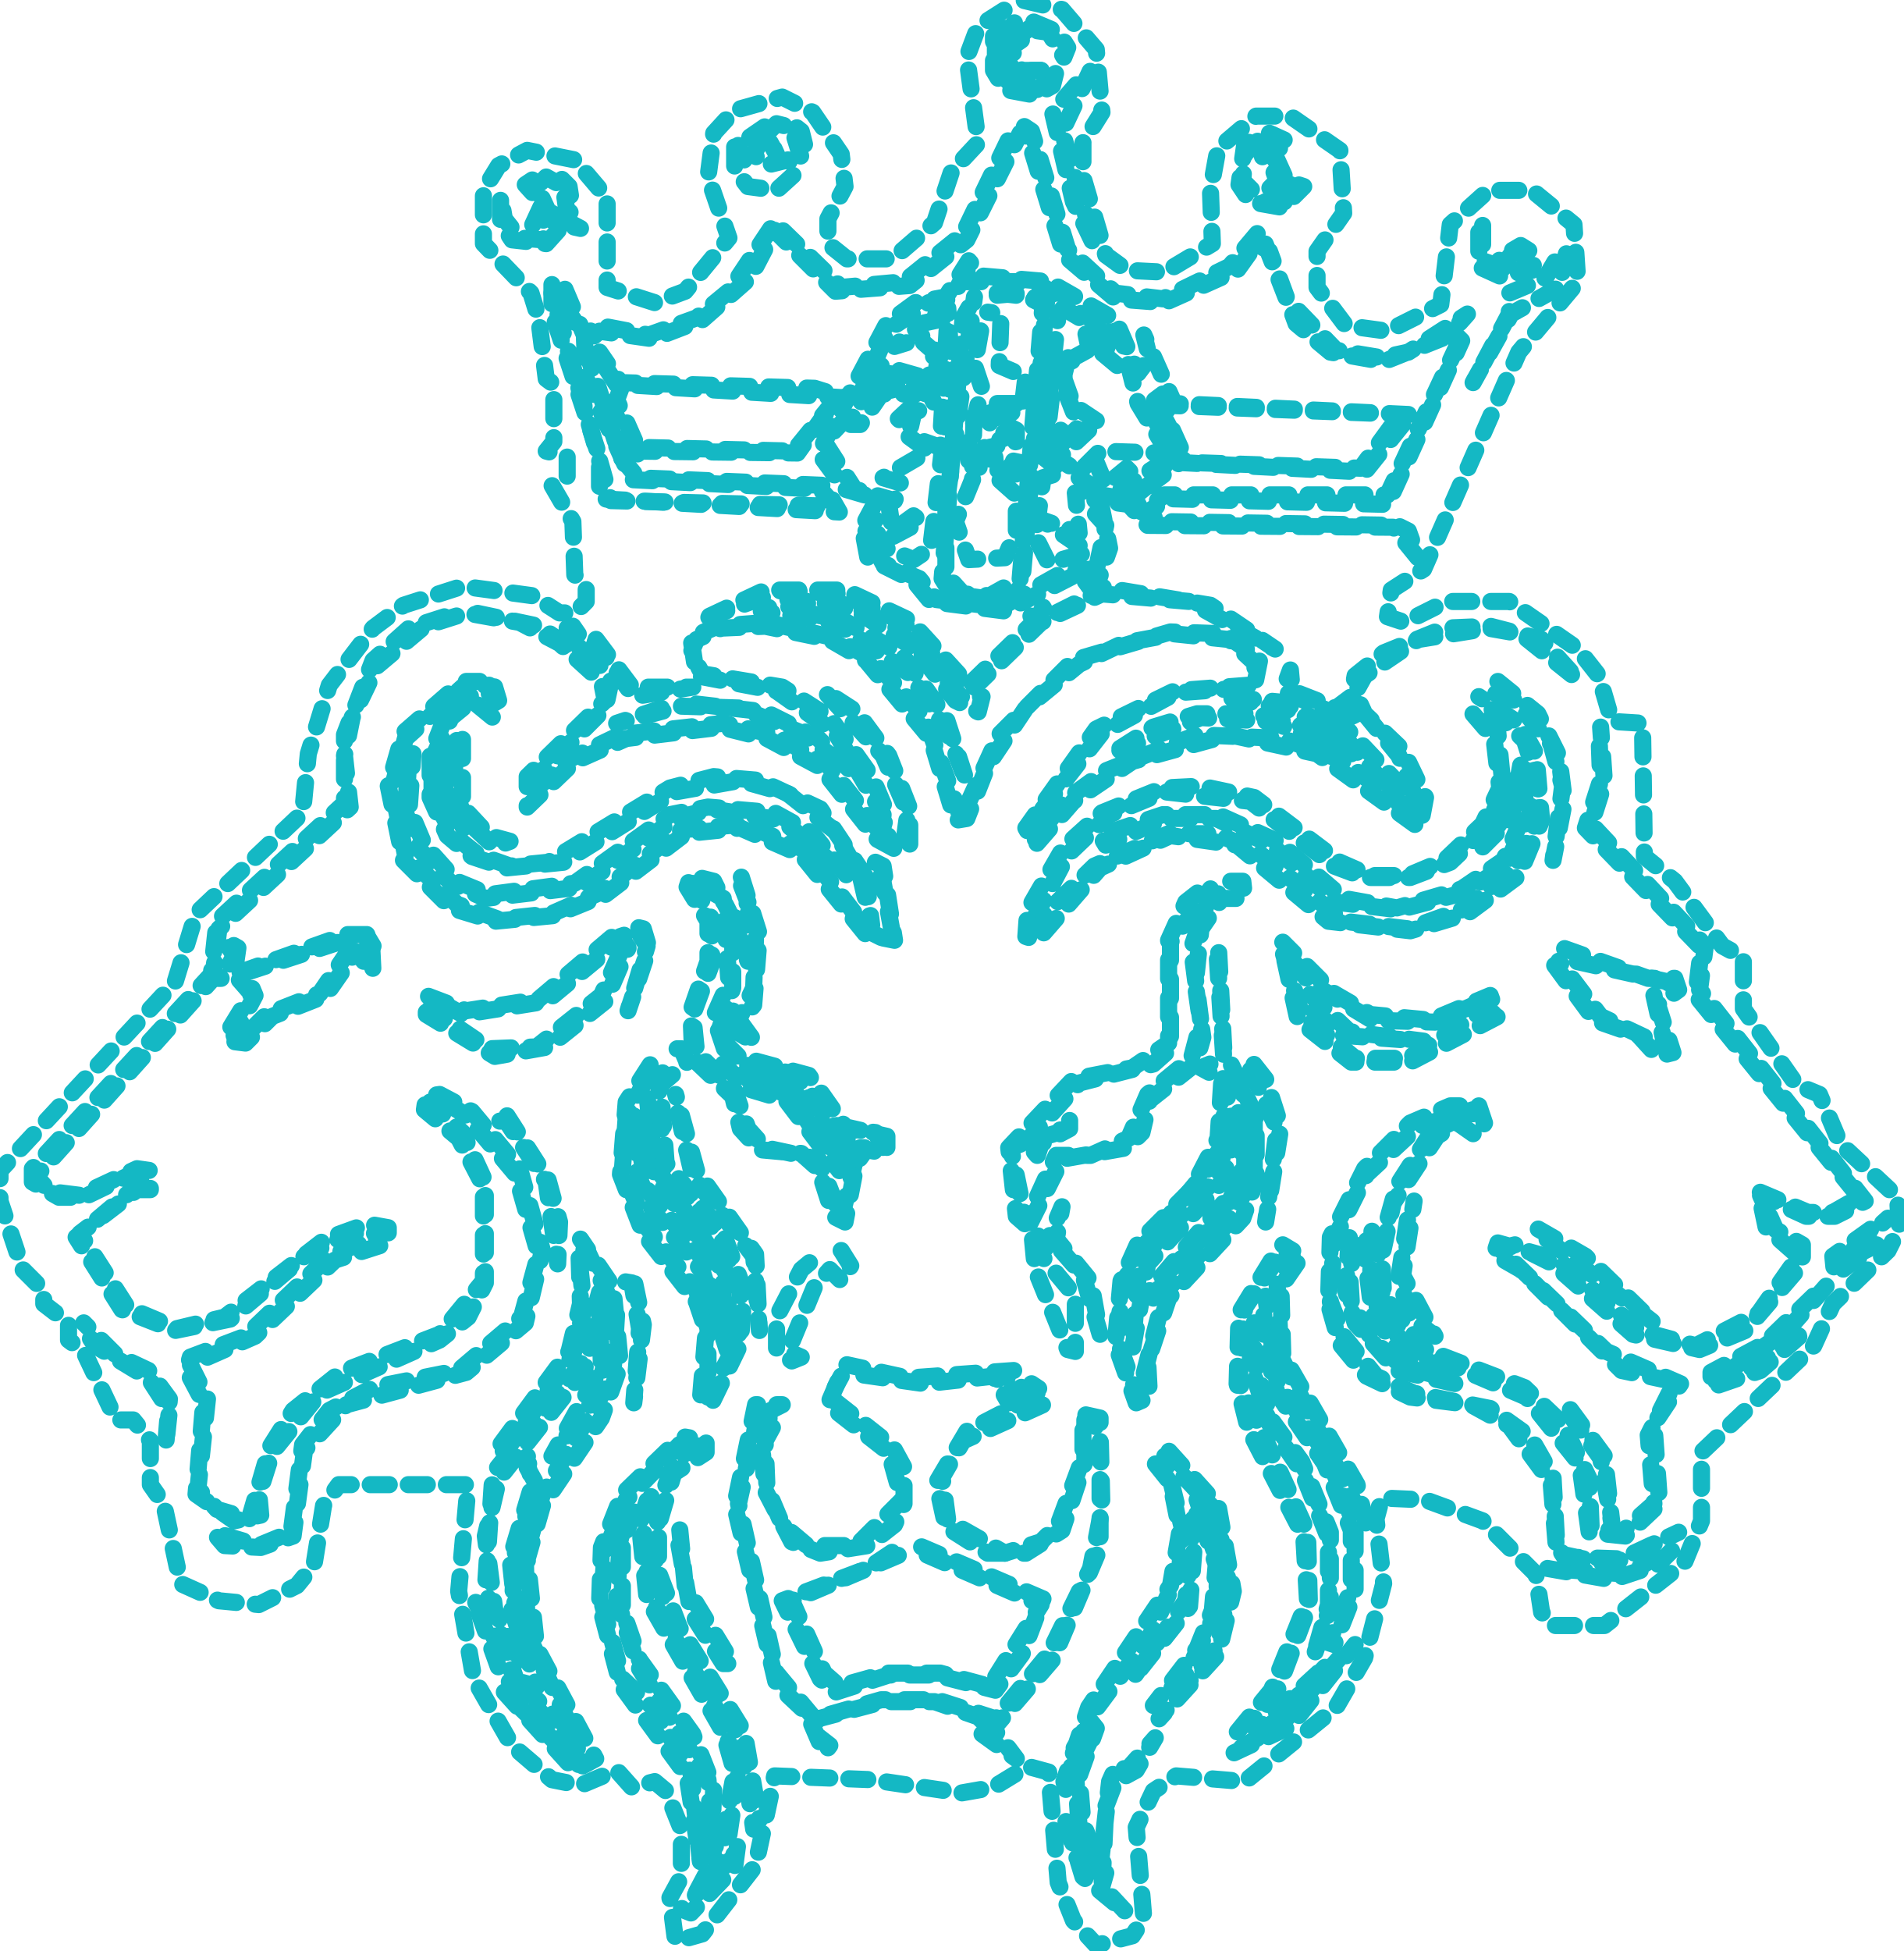
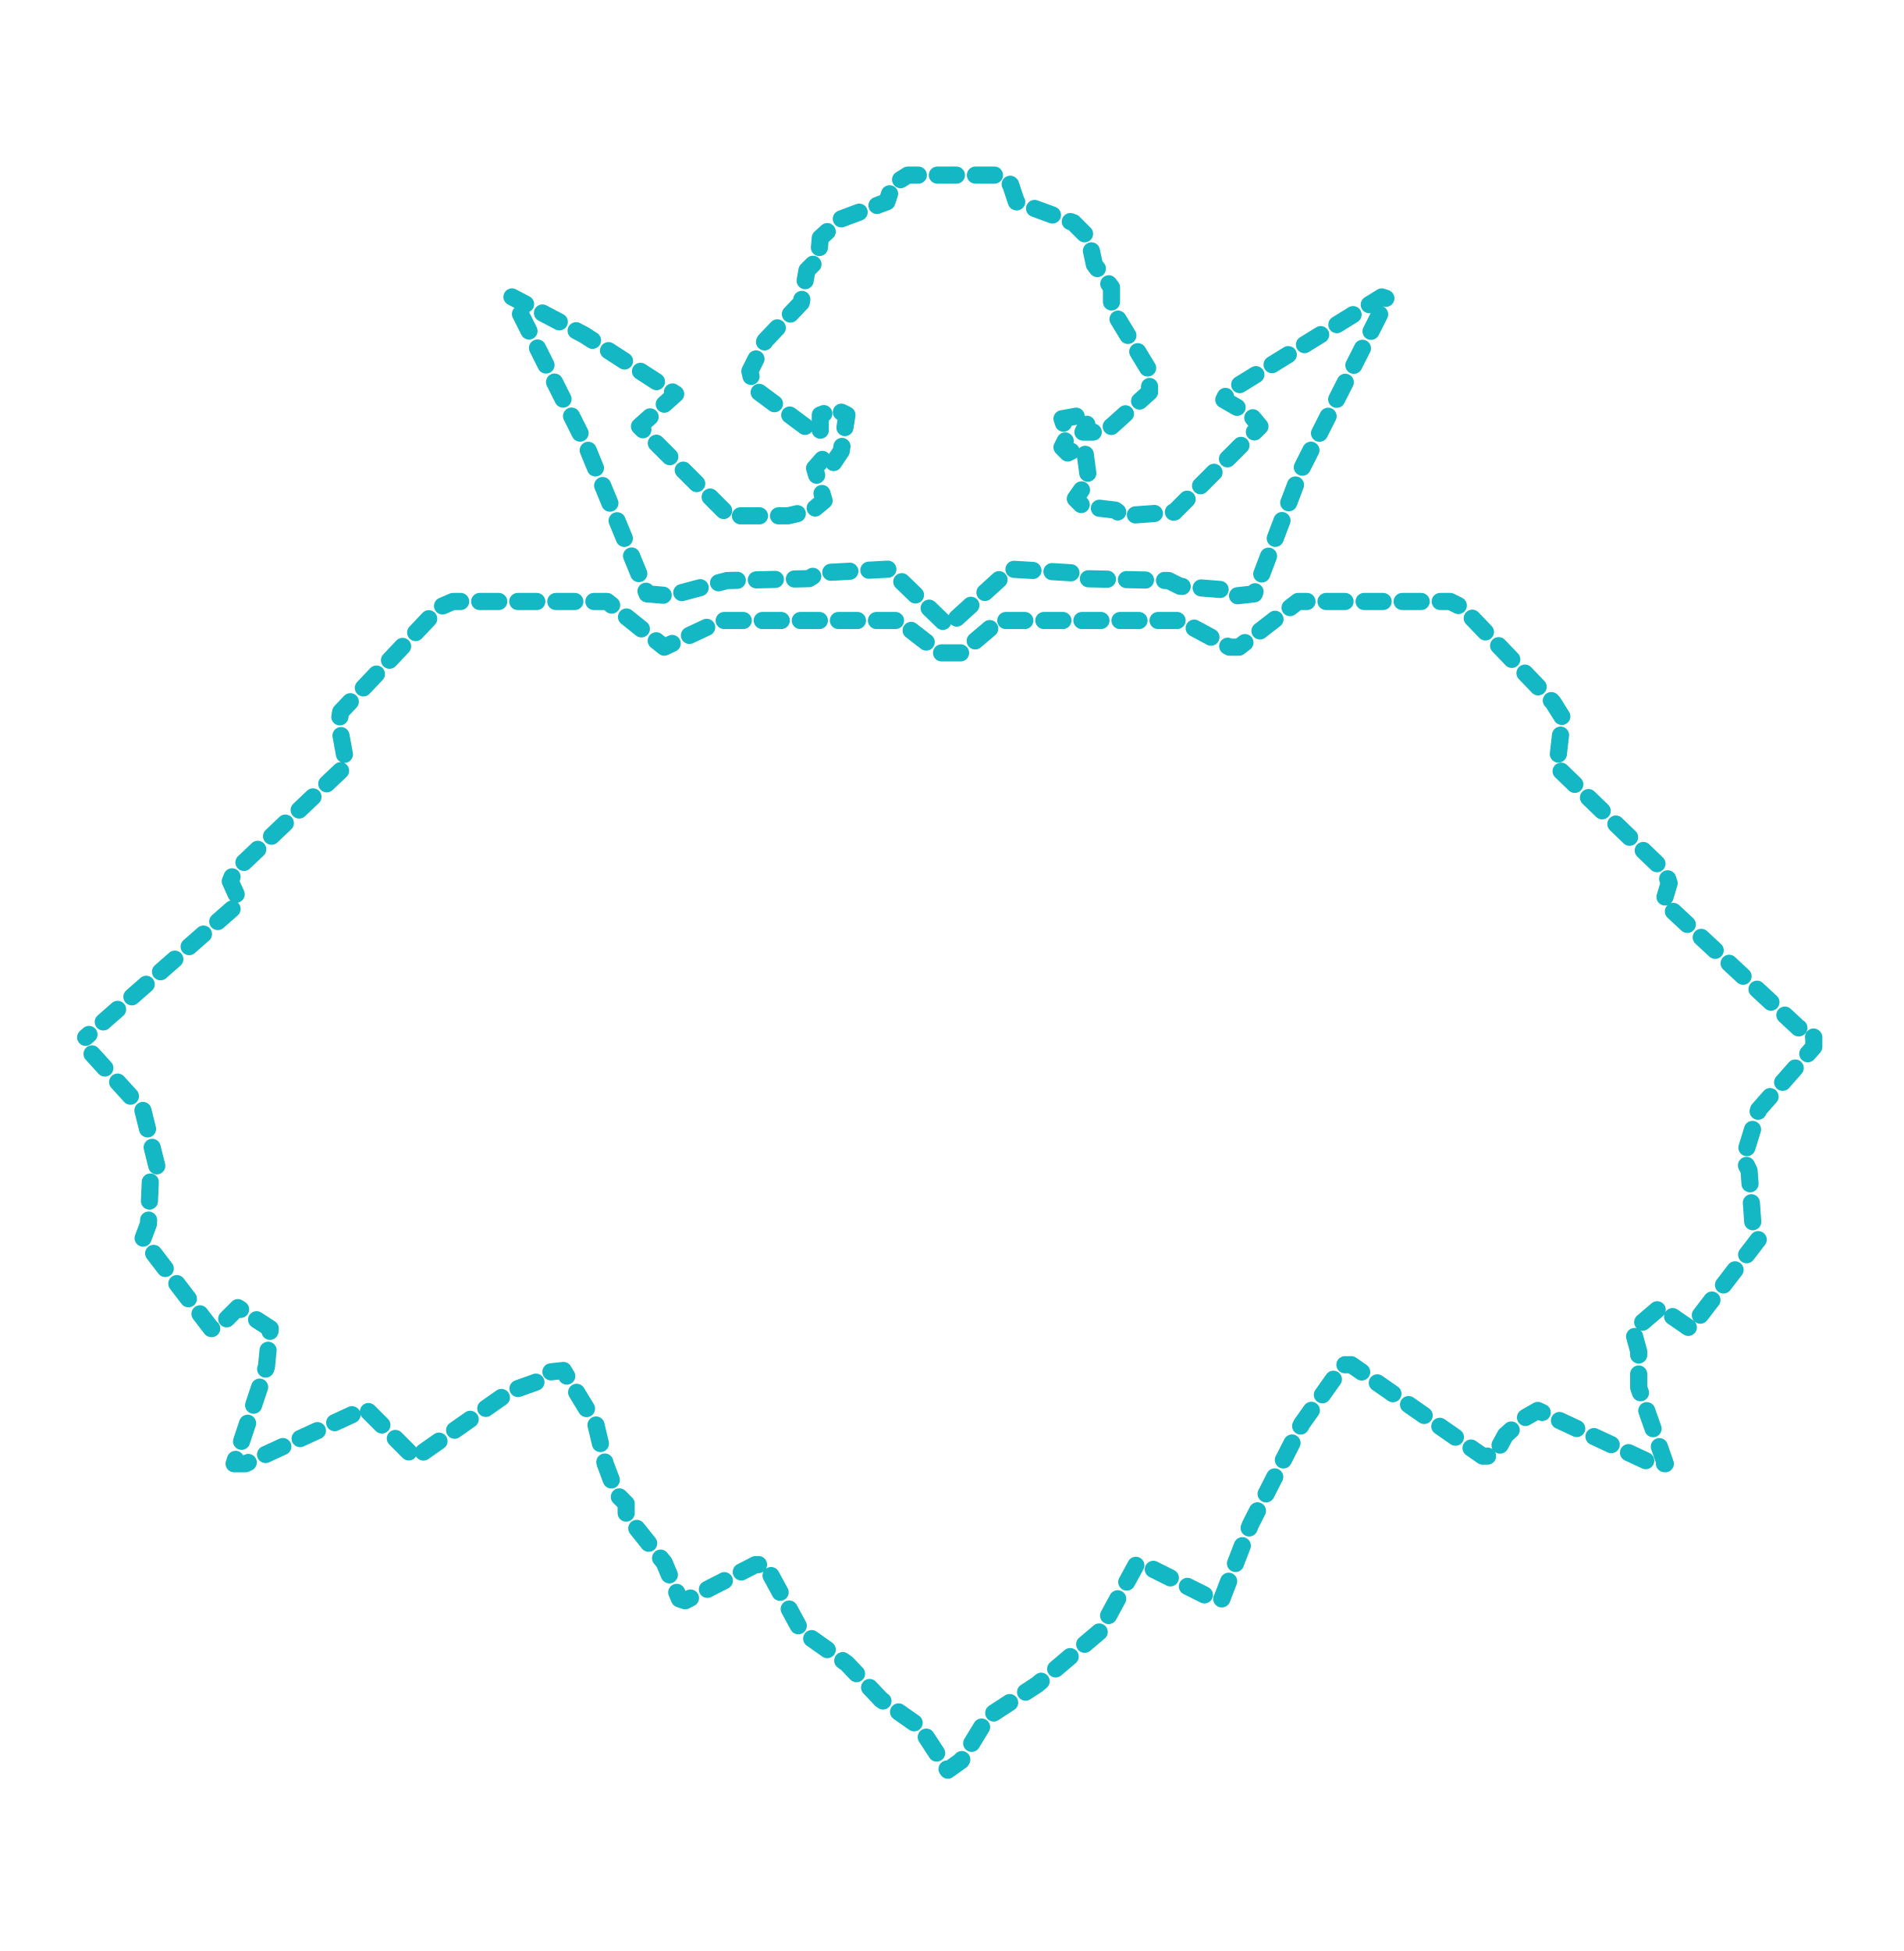
<svg xmlns="http://www.w3.org/2000/svg" viewBox="0 0 100 102.5" fill="none" stroke="#14B8C4" stroke-width=".9" stroke-linecap="round" stroke-linejoin="round">
  <style>path{stroke-dasharray:1;stroke-dashoffset:1;animation:d 1.8s cubic-bezier(.5,0,.2,1) forwards}@keyframes d{to{stroke-dashoffset:0}}</style>
-   <path pathLength="1" d="M53.6 0.0 51.4 1.4 50.8 3.0 51.4 7.5 50.0 9.0 49.1 11.7 46.9 13.6 44.5 13.6 43.5 12.8 43.5 11.5 44.4 9.8 44.2 8.1 42.7 5.9 41.1 5.1 38.6 5.8 37.5 7.0 37.2 9.3 38.3 12.5 36.0 15.3 34.4 15.9 31.9 15.1 31.9 10.4 30.2 8.4 27.7 7.9 26.2 8.7 25.4 10.0 25.4 12.8 27.9 15.4 28.3 16.7 28.7 19.9 29.1 20.2 29.1 23.2 28.7 23.7 29.8 24.0 29.8 25.1 29.0 25.5 30.1 27.4 30.2 30.2 30.8 30.8 30.8 31.6 30.2 32.2 29.4 32.2 28.0 31.3 24.3 30.8 21.2 31.8 19.6 33.0 17.3 36.0 16.2 39.6 15.9 42.7 10.3 48.0 9.2 51.6 0.0 61.5 0.0 63.1 1.2 66.7 2.3 67.8 2.3 68.5 3.6 69.5 3.6 70.4 4.4 71.0 6.1 74.6 7.0 74.6 7.9 75.7 7.9 78.0 8.6 79.0 9.5 83.2 11.5 84.1 13.6 84.3 15.6 83.3 16.5 82.2 17.0 79.1 17.8 78.0 24.6 78.0 24.1 83.6 24.9 88.2 26.9 91.7 29.0 93.5 30.5 93.8 32.4 93.0 33.2 93.9 34.4 93.6 35.0 94.1 35.8 96.1 35.8 98.6 35.2 99.7 35.5 102.0 36.9 101.6 39.7 98.0 40.7 93.3 45.8 93.5 50.5 94.2 52.2 93.9 54.0 92.8 55.1 93.1 55.6 98.9 56.4 100.9 57.6 102.2 59.5 101.7 60.1 100.8 59.7 96.0 60.6 94.1 61.8 93.3 65.4 93.6 70.2 89.7 71.7 87.1 72.7 83.2 72.3 79.8 72.6 78.7 74.9 78.8 77.9 79.9 80.7 82.7 81.0 84.7 81.6 85.4 84.3 85.4 88.5 82.1 89.4 79.9 89.4 76.3 95.3 70.7 96.3 68.5 99.2 65.7 99.8 64.5 99.7 62.9 96.7 60.1 95.6 57.5 94.4 57.0 91.6 53.0 91.6 50.3 90.5 49.7 88.0 46.3 86.4 45.0 86.3 38.0 84.7 37.9 84.0 35.5 82.9 34.1 79.3 31.6 76.0 31.6 73.8 32.7 72.9 32.4 73.1 31.0 74.8 29.9 79.8 18.5 82.9 14.8 82.7 11.8 80.5 10.0 78.2 10.0 76.2 11.8 75.7 16.0 72.9 17.4 70.7 17.1 69.2 15.1 69.2 13.2 70.6 11.2 70.4 7.9 67.8 6.1 66.0 6.1 64.0 7.8 63.6 10.0 63.7 12.8 61.2 14.3 59.2 14.2 58.1 13.4 56.9 9.3 56.9 7.5 57.9 5.9 57.6 2.6 55.8 0.5 53.7 0.0" />
-   <path pathLength="1" d="M71.0 86.4 67.4 90.5 64.6 92.2 67.8 90.7 71.2 86.4" />
-   <path pathLength="1" d="M87.9 81.3 85.5 82.7 81.3 82.4 84.7 83.0 87.1 82.2 88.0 81.3" />
-   <path pathLength="1" d="M47.8 81.3 54.7 84.3 52.0 88.6 49.4 87.9 46.6 87.9 44.1 88.6 43.3 87.9 41.6 84.1 47.7 81.5" />
-   <path pathLength="1" d="M47.7 81.0 45.6 82.4 41.1 84.1 43.1 88.2 43.9 88.9 46.7 88.0 49.2 88.0 52.3 88.8 53.7 86.9 54.8 84.0 47.8 81.0" />
-   <path pathLength="1" d="M35.5 80.2 36.3 84.7 38.0 87.4 38.5 87.4 36.0 83.3 35.7 80.2" />
-   <path pathLength="1" d="M33.3 79.0 32.6 80.8 32.4 84.0 33.5 87.5 37.2 93.5 37.5 97.7 36.6 99.4 38.0 97.7 37.4 96.7 37.5 93.9 36.4 91.1 33.6 87.2 32.7 84.6 32.7 81.0 33.5 79.0" />
-   <path pathLength="1" d="M62.8 78.8 62.3 84.1 59.5 88.2 62.5 84.4 62.9 79.3 63.9 82.2 63.7 84.6 62.9 86.6 60.6 89.6 62.3 88.0 63.9 84.7 64.0 82.1 62.9 78.8" />
-   <path pathLength="1" d="M34.3 77.9 33.6 80.1 34.0 84.0 38.0 91.0 38.6 93.1 38.0 96.4 38.6 97.5 35.8 100.3 36.3 100.5 38.6 98.1 38.8 96.6 38.3 96.4 38.8 93.0 37.7 89.9 34.1 83.8 33.8 80.2 34.4 77.9" />
-   <path pathLength="1" d="M61.1 76.0 60.7 76.9 61.5 77.9 62.0 80.4 61.5 83.3 57.2 89.7 55.9 93.6 56.1 94.4 56.4 91.9 57.2 90.5 57.3 91.4 56.5 93.0 56.7 96.0 57.5 98.3 58.1 98.4 57.9 99.1 56.5 97.5 55.9 95.3 56.9 98.6 59.2 100.5 57.9 99.1 58.1 94.9 58.6 93.6 59.7 93.0 60.7 91.3 59.2 93.0 58.7 92.7 58.3 93.6 57.8 98.1 56.9 95.8 56.7 93.3 57.6 90.8 57.2 90.3 60.4 86.0 62.0 82.4 62.1 80.2 61.2 76.5 63.9 79.4 64.6 83.5 63.9 86.6 60.9 90.3 64.0 86.9 64.8 83.6 64.0 79.1 61.2 76.0" />
-   <path pathLength="1" d="M35.8 75.5 32.7 78.5 31.6 81.3 31.5 84.3 32.6 88.5 36.1 93.3 36.8 97.8 36.3 93.1 34.3 89.7 32.7 88.2 31.6 84.1 31.8 81.5 32.9 78.8 35.7 75.9 36.4 75.7 36.8 76.0 35.5 76.6 34.6 79.1 34.4 82.7 35.5 85.8 38.9 91.3 39.6 96.1 39.9 95.6 39.1 91.0 35.7 85.5 34.6 82.6 34.6 80.1 35.4 77.4 37.1 76.3 37.1 75.7 36.0 75.5" />
-   <path pathLength="1" d="M81.9 73.5 84.1 76.6 84.7 80.1 84.3 76.5 82.1 73.5" />
-   <path pathLength="1" d="M44.4 72.1 48.6 72.7 52.2 72.3 53.0 73.7 53.0 72.9 52.2 72.3 53.3 72.4 53.7 73.7 50.8 75.2 49.2 77.9 49.7 80.2 51.9 81.6 53.9 81.6 55.8 80.4 57.0 76.8 57.0 74.6 57.8 75.1 57.9 79.3 57.3 82.4 55.1 86.9 52.3 90.3 49.2 89.3 46.3 89.3 42.8 90.3 40.8 87.9 38.8 79.0 39.9 74.1 40.5 74.3 40.0 75.5 40.2 78.3 41.6 81.0 43.1 81.6 45.6 81.2 47.0 80.1 47.5 79.0 47.5 77.1 46.9 76.0 43.6 73.4 44.2 72.3" />
-   <path pathLength="1" d="M44.4 71.7 43.5 73.8 46.7 76.3 47.4 78.8 45.0 81.2 42.4 81.2 41.1 80.1 40.3 78.2 40.2 75.7 40.8 74.6 40.5 74.1 41.1 73.8 39.7 73.8 38.6 79.1 40.8 88.5 42.4 90.0 43.3 92.1 43.6 91.7 42.7 91.0 43.0 90.3 46.4 89.4 49.1 89.4 51.4 90.2 52.0 90.8 51.6 91.1 53.4 92.4 52.2 90.8 55.3 87.2 57.8 81.3 57.8 74.5 56.9 74.3 56.9 76.6 55.6 80.1 54.7 81.0 52.8 81.6 49.8 79.9 49.5 77.6 50.6 75.7 54.8 73.8 54.8 73.1 54.2 72.7 54.7 73.5 54.0 73.7 53.3 72.0 47.7 72.4 44.5 71.7" />
-   <path pathLength="1" d="M65.7 69.5 65.7 71.7 66.7 74.8 68.4 77.3 69.8 80.8 69.8 84.3 69.0 87.1 69.9 84.4 69.9 80.5 68.4 76.8 66.8 74.6 65.9 71.5 65.9 69.5" />
-   <path pathLength="1" d="M4.2 69.5 5.0 70.7 7.8 72.4 8.9 74.1 8.7 76.0 8.9 73.5 7.8 72.0 6.1 71.2 4.4 69.5" />
-   <path pathLength="1" d="M66.4 68.1 66.4 70.4 67.1 73.2 69.6 76.9 71.0 80.4 71.0 83.5 69.8 86.3 70.1 86.4 71.2 83.6 71.2 80.2 69.8 76.6 67.1 72.6 66.5 68.1" />
-   <path pathLength="1" d="M96.0 67.4 92.7 70.6 89.9 72.1 89.9 72.9 92.5 72.0 94.9 69.9 92.2 71.8 90.0 72.6 93.9 69.9 96.1 67.4" />
-   <path pathLength="1" d="M33.0 66.7 32.6 67.3 33.2 67.4 33.6 69.8 33.3 73.7 33.8 69.6 33.2 66.7" />
-   <path pathLength="1" d="M43.3 65.7 42.1 66.7 40.8 69.2 40.8 70.9 41.6 71.5 42.1 71.3 41.4 71.0 42.8 67.6 43.6 66.7 44.2 67.3 44.7 66.5 44.2 65.7 43.5 65.7" />
-   <path pathLength="1" d="M67.3 65.4 65.1 69.0 65.0 72.7 65.6 75.1 68.5 80.7 68.7 84.1 66.8 88.8 65.0 91.0 66.7 90.7 69.8 87.4 66.2 90.7 65.7 90.5 67.0 89.1 68.8 84.3 68.7 80.5 65.1 72.6 65.4 68.7 67.4 65.7 67.9 66.0 67.1 67.4 67.3 71.3 71.8 80.2 71.3 78.0 67.4 71.2 67.3 67.6 68.4 66.0 67.4 65.4" />
-   <path pathLength="1" d="M30.4 65.1 30.5 68.5 29.9 71.0 26.0 76.3 26.6 76.2 30.1 71.2 30.7 68.7 30.4 65.9 30.8 65.6 32.4 69.0 32.2 72.3 28.5 78.5 27.6 81.8 27.7 85.8 30.1 91.0 27.1 88.3 28.2 88.6 26.9 84.6 27.1 81.2 28.2 78.0 27.7 77.1 28.0 76.3 27.6 76.6 28.0 77.9 26.8 81.9 27.4 87.5 26.0 84.6 25.5 80.7 26.2 77.7 30.7 72.0 31.5 68.7 31.6 71.8 29.0 76.5 31.3 73.4 31.9 71.2 31.5 67.9 30.5 71.7 25.9 77.4 25.5 83.5 27.1 88.2 24.9 84.0 26.3 87.9 31.0 92.5 30.4 92.7 26.5 88.9 30.2 93.0 31.3 92.4 28.2 86.6 27.7 81.9 28.5 79.1 31.6 74.5 32.6 71.7 32.2 67.6 30.5 65.1" />
-   <path pathLength="1" d="M80.5 64.5 86.9 69.5 83.3 66.0 80.7 64.5" />
-   <path pathLength="1" d="M72.0 64.2 71.7 65.7 72.1 69.0 73.7 71.2 76.0 72.4 73.7 71.8 72.1 70.4 71.0 68.4 70.9 66.7 71.5 65.1 70.9 65.0 70.7 67.8 71.2 69.5 73.4 72.0 76.5 72.7 72.7 69.6 72.0 67.6 72.1 64.2" />
-   <path pathLength="1" d="M99.1 64.0 96.3 66.0 96.4 67.0 98.6 65.4 96.4 66.5 99.2 64.0" />
-   <path pathLength="1" d="M74.1 63.1 73.5 67.1 74.1 69.2 75.4 70.2 73.7 67.0 74.3 63.1" />
-   <path pathLength="1" d="M26.3 58.4 25.9 58.9 26.6 58.9 28.7 62.1 29.3 66.4 29.4 64.2 28.8 62.0 26.5 58.4" />
-   <path pathLength="1" d="M33.8 57.6 34.4 61.8 38.0 66.8 38.0 69.9 36.8 66.0 34.0 62.5 33.3 58.6 33.5 61.7 34.3 63.6 36.9 66.8 38.2 70.9 38.3 67.1 34.4 61.2 34.0 57.6" />
-   <path pathLength="1" d="M35.4 57.5 36.4 61.8 39.6 66.0 39.9 69.9 39.7 65.9 36.6 61.5 35.5 57.5" />
-   <path pathLength="1" d="M39.1 56.5 41.3 56.9 44.4 60.3 44.1 60.6 43.0 59.8 41.6 57.6 39.3 56.7" />
-   <path pathLength="1" d="M64.2 56.2 64.8 56.2 65.9 58.9 65.9 61.8 64.3 64.5 64.2 63.9 65.4 61.5 65.4 58.9 64.8 58.1 64.0 61.8 60.7 65.3 59.8 67.1 59.5 70.9 60.3 66.4 64.2 62.1 65.1 59.0 65.3 61.4 64.8 62.6 60.4 67.8 60.6 68.2 61.4 66.8 63.9 64.3 64.3 64.5 61.2 67.9 59.8 73.4 58.7 70.4 59.0 67.4 60.0 65.6 63.9 60.9 64.5 57.6 64.2 56.4" />
-   <path pathLength="1" d="M38.3 55.8 41.7 56.4 44.1 59.3 46.0 59.5 46.4 60.3 45.2 60.3 44.9 60.9 44.7 60.1 41.6 56.7 39.7 56.2 38.9 56.5 38.2 55.9" />
-   <path pathLength="1" d="M34.6 55.6 35.0 55.9 34.6 56.9 34.9 61.4 37.9 65.1 38.9 67.9 38.8 70.4 37.2 73.4 37.2 69.8 36.6 67.8 34.0 64.5 32.7 61.5 32.9 58.7 34.4 55.8" />
-   <path pathLength="1" d="M65.3 55.3 67.1 59.3 66.5 64.2 67.3 59.2 66.5 56.7 65.4 55.3" />
-   <path pathLength="1" d="M34.7 55.1 32.9 57.9 32.6 61.7 33.8 64.8 36.6 68.4 37.1 69.9 36.8 73.5 37.4 73.7 38.9 70.6 39.1 67.8 38.0 64.8 35.0 61.1 34.7 57.0 36.1 55.8 35.8 55.1 34.9 55.1" />
-   <path pathLength="1" d="M68.7 52.2 69.0 53.1 70.6 54.4 74.8 54.7 70.9 54.2 68.8 52.2" />
-   <path pathLength="1" d="M81.9 50.3 87.7 51.6 86.9 52.3 87.5 55.0 84.1 53.4 81.9 50.5" />
-   <path pathLength="1" d="M81.9 49.8 81.6 50.6 83.8 53.6 86.1 54.4 87.1 55.5 87.9 55.3 87.1 52.8 88.2 52.0 88.0 51.4 86.6 51.4 82.1 49.8" />
-   <path pathLength="1" d="M67.4 49.8 68.8 51.6 72.1 53.6 75.4 53.7 77.9 52.6 78.5 53.3 77.6 53.3 74.0 55.6 71.2 55.6 68.4 53.3 67.4 50.0" />
-   <path pathLength="1" d="M67.3 49.5 68.2 53.6 71.0 55.8 74.1 55.8 78.7 53.4 78.3 52.3 75.2 53.6 72.0 53.3 70.1 52.2 67.4 49.5" />
-   <path pathLength="1" d="M32.2 49.5 32.7 49.8 31.6 52.3 28.2 55.0 25.7 55.1 22.6 53.0 22.9 52.5 24.3 53.3 28.7 52.6 32.2 49.7" />
-   <path pathLength="1" d="M63.9 49.4 64.3 55.6 63.1 56.1 64.2 56.7 64.0 59.8 62.6 62.5 59.8 65.3 58.9 67.3 58.6 70.6 59.7 73.7 60.4 73.4 60.3 71.5 61.4 68.2 65.3 64.0 66.0 62.0 66.0 58.7 64.3 55.1 64.0 49.4" />
-   <path pathLength="1" d="M18.2 49.4 19.3 49.2 19.6 49.7 18.5 49.7 16.8 52.2 14.0 53.3 12.6 54.7 12.3 54.4 13.4 52.3 12.9 51.1 18.1 49.4" />
-   <path pathLength="1" d="M32.9 48.6 28.3 52.5 24.5 53.1 22.4 52.3 22.4 53.3 26.0 55.5 28.8 55.0 31.8 52.6 33.0 49.8 32.6 49.2 33.5 48.9 34.0 49.7 33.0 53.1 34.1 49.8 33.8 48.8 33.0 48.6" />
-   <path pathLength="1" d="M63.7 46.6 64.3 46.7 63.4 47.5 62.6 49.8 63.1 53.7 62.6 55.6 60.3 57.5 59.3 59.8 57.3 60.7 55.5 60.7 53.9 64.2 53.1 60.3 53.9 60.0 54.5 60.7 54.7 60.1 56.2 59.3 56.2 58.7 55.6 59.5 53.9 60.0 56.7 56.9 60.6 55.9 61.5 55.1 61.5 49.5 63.6 46.7" />
-   <path pathLength="1" d="M63.7 46.3 62.3 47.4 61.4 49.4 61.4 54.8 59.5 56.1 56.4 56.7 53.0 60.3 53.4 63.9 54.2 64.6 54.4 66.7 56.1 70.9 56.5 71.0 56.5 68.1 54.5 65.7 55.5 65.4 56.9 67.0 57.8 70.1 57.3 67.3 55.5 65.1 55.8 63.4 55.0 65.3 54.0 64.5 55.8 60.9 59.2 60.3 60.0 59.5 60.4 57.8 62.8 55.9 63.2 54.5 62.8 51.7 63.1 48.8 64.2 47.2 65.4 47.2 65.3 46.3 63.9 46.3" />
-   <path pathLength="1" d="M36.4 46.3 38.0 47.2 38.3 51.6 37.5 53.4 38.2 55.5 37.9 55.8 39.3 57.2 41.3 57.8 44.1 61.5 44.4 60.6 44.9 61.1 44.2 64.0 43.0 60.9 40.2 60.3 39.3 59.3 38.6 57.3 36.6 55.3 36.4 53.3 37.4 50.6 37.4 48.3 36.4 46.4" />
-   <path pathLength="1" d="M38.6 45.6 39.3 47.4 38.5 48.3 37.5 46.3 36.3 46.0 36.1 46.6 37.2 48.4 37.2 50.5 36.3 53.1 36.4 55.6 38.5 57.6 38.9 59.3 39.9 60.4 42.1 60.6 43.0 61.4 43.8 63.9 44.4 64.2 45.0 61.1 45.5 60.4 46.6 60.6 46.6 59.7 44.4 59.2 42.5 56.5 38.8 55.5 37.7 54.4 38.5 51.9 38.5 48.3 39.3 50.5 39.3 48.0 39.7 49.2 39.6 51.9 38.8 53.6 38.5 53.1 38.2 53.9 39.7 54.8 38.9 53.7 39.6 52.8 39.9 49.1 38.8 45.6" />
-   <path pathLength="1" d="M79.6 40.0 79.4 42.4 77.9 44.5 79.4 43.0 79.9 40.2 80.2 42.5 79.0 45.2 76.8 46.7 73.4 47.7 70.6 47.2 67.1 44.2 64.0 42.8 61.1 42.8 57.8 43.9 58.1 44.4 61.2 43.0 63.9 43.0 66.8 44.4 70.2 47.4 73.5 47.8 76.9 46.9 79.1 45.5 80.4 42.7 80.4 40.8 79.8 40.0" />
-   <path pathLength="1" d="M21.5 39.6 21.3 42.7 22.1 44.7 23.7 46.4 25.5 47.2 30.5 46.6 35.5 43.0 37.4 42.5 41.1 43.1 44.5 46.0 42.7 43.8 40.7 42.7 37.2 42.4 35.2 42.8 30.2 46.4 25.7 47.0 24.0 46.3 22.3 44.4 21.5 42.5 21.7 39.6" />
-   <path pathLength="1" d="M84.0 38.2 84.1 41.0 83.3 43.5 89.4 49.8 89.1 52.3 97.7 62.9 96.3 63.7 95.0 63.7 92.4 62.6 92.8 64.5 94.5 66.0 92.4 69.0 89.1 70.7 86.1 69.9 81.9 66.2 78.7 65.3 78.5 65.9 79.9 66.7 85.2 72.0 88.0 72.6 86.6 75.4 86.9 79.0 85.2 80.5 83.6 80.2 83.5 77.7 82.1 74.8 80.1 72.9 74.9 70.9 72.7 68.1 72.6 66.0 73.2 63.2 75.5 59.7 76.6 59.0 77.6 59.7 78.0 59.0 77.7 58.1 76.2 58.1 74.1 59.0 71.7 61.4 69.9 65.0 69.8 68.5 70.4 70.6 71.8 72.3 74.1 73.4 77.3 73.8 79.3 74.9 81.5 77.9 81.8 81.6 84.6 82.2 88.2 80.5 85.2 81.9 82.2 81.8 81.8 81.2 81.6 77.6 80.4 75.5 78.3 74.0 74.3 73.2 72.3 72.3 70.6 70.2 69.9 68.4 70.1 65.1 71.8 61.7 74.5 59.2 77.4 58.3 77.4 59.0 76.8 58.7 75.2 59.5 73.4 62.3 72.4 65.9 72.7 68.7 74.6 71.0 80.2 73.4 83.0 76.9 83.5 80.5 85.4 80.7 87.2 79.0 86.9 74.8 88.3 72.7 84.4 71.0 78.8 65.6 79.6 65.4 81.6 66.4 85.8 70.1 89.3 70.9 91.7 69.9 94.7 66.4 94.7 65.4 93.3 64.6 92.5 62.8 94.9 63.9 96.4 63.9 98.0 63.1 89.3 52.0 89.6 49.7 83.6 43.3 84.3 41.1 84.1 38.2" />
-   <path pathLength="1" d="M77.6 37.1 78.0 36.9 80.1 38.9 80.8 41.1 80.8 43.0 79.6 45.6 76.8 47.8 74.0 48.8 70.6 48.4 66.0 44.7 63.9 43.8 61.4 43.8 57.5 45.5 54.0 48.9 56.1 44.9 58.3 42.8 61.2 41.6 65.7 42.1 70.1 45.5 71.7 46.1 74.1 46.1 76.2 45.3 78.0 43.6 79.0 41.6 78.7 38.5 77.6 37.2" />
-   <path pathLength="1" d="M35.7 36.9 32.4 38.0 35.8 37.1 38.9 37.2 42.1 38.5 44.7 40.5 43.0 38.8 40.2 37.4 35.8 36.9" />
-   <path pathLength="1" d="M77.6 36.6 77.3 37.4 78.5 38.8 78.8 41.4 77.9 43.3 75.9 45.2 74.0 46.0 72.0 46.0 70.4 45.3 65.9 41.9 63.1 41.3 61.1 41.4 57.9 42.7 55.9 44.5 54.0 47.8 53.9 49.2 54.5 49.4 57.8 45.6 61.5 43.9 65.0 44.4 69.8 48.4 74.1 48.9 77.1 48.0 79.8 46.0 81.0 43.1 80.7 39.6 79.8 38.0 77.7 36.6" />
-   <path pathLength="1" d="M24.5 36.1 25.7 36.0 26.0 36.4 24.5 36.6 23.5 37.4 22.6 39.7 22.6 41.9 23.5 43.9 24.8 45.0 26.6 45.6 29.6 45.3 35.5 41.6 38.9 41.0 41.4 41.7 43.8 43.6 45.2 46.0 45.8 48.6 45.5 46.1 46.3 45.8 46.9 49.1 46.6 49.4 45.6 48.9 42.4 44.7 39.1 43.3 35.8 43.6 31.5 46.9 29.0 48.0 26.2 48.3 24.0 47.5 21.3 44.9 20.6 41.4 21.3 38.8 24.3 36.1" />
-   <path pathLength="1" d="M78.5 35.8 78.2 36.3 79.6 36.8 81.5 39.1 82.1 41.3 81.6 45.2 82.2 42.1 81.9 39.7 80.8 37.5 78.7 35.8" />
-   <path pathLength="1" d="M24.3 35.8 21.2 38.5 20.4 41.3 21.2 45.2 23.7 47.7 26.0 48.4 29.1 48.1 31.8 47.0 36.0 43.8 38.9 43.5 42.1 44.9 45.5 49.1 47.0 49.4 46.4 45.5 46.0 45.3 45.5 46.1 43.1 42.5 39.9 41.0 37.5 40.8 35.2 41.4 28.8 45.3 26.8 45.5 25.1 44.9 24.1 44.1 24.5 43.8 23.2 41.1 24.0 38.9 23.8 41.4 24.5 43.1 26.0 44.5 26.8 44.2 25.7 43.9 24.3 42.4 24.3 38.8 23.5 39.1 23.1 40.3 23.5 43.3 22.7 41.7 22.7 39.9 23.7 37.7 24.8 36.8 25.9 37.7 25.7 37.1 26.2 36.8 25.9 35.8 24.5 35.8" />
-   <path pathLength="1" d="M30.7 32.9 33.3 36.6 36.4 36.1 33.2 36.1 30.8 32.9" />
-   <path pathLength="1" d="M24.3 32.1 21.5 33.0 19.6 34.7 18.1 38.6 18.1 42.2 11.4 48.4 11.1 51.2 1.7 61.4 1.7 62.1 3.1 62.9 4.4 62.9 7.3 61.5 7.8 61.8 4.0 65.0 6.4 68.8 9.2 69.9 12.1 69.3 16.0 66.0 18.4 64.8 20.2 64.8 17.3 66.0 12.9 70.2 10.0 71.3 9.8 72.0 10.7 73.7 10.3 78.5 12.3 79.9 13.7 79.6 13.6 78.5 14.3 76.3 16.8 73.2 23.1 70.4 24.6 69.2 25.5 67.4 25.5 62.1 24.3 59.5 22.6 57.9 23.2 57.8 24.5 58.6 27.1 61.7 28.3 65.9 27.4 69.2 24.1 72.0 19.6 72.9 17.3 74.1 15.9 75.9 15.3 80.5 13.6 81.2 11.2 80.5 11.8 81.2 13.7 81.3 15.4 80.7 16.0 76.2 18.2 73.8 24.5 72.1 27.6 69.5 28.5 65.7 27.3 61.4 24.8 58.4 23.1 57.5 22.4 57.6 22.3 58.3 24.1 59.8 25.4 62.3 25.4 67.3 23.1 70.1 17.9 72.1 15.4 74.1 14.2 76.0 13.1 79.8 11.4 79.3 10.4 78.2 10.9 73.5 10.0 71.7 13.4 70.2 17.6 66.2 20.4 65.3 20.4 64.5 19.3 64.3 17.1 65.1 11.8 69.2 9.3 69.8 6.7 68.7 4.2 64.8 7.2 62.5 7.9 62.5 7.9 61.5 7.2 61.4 4.2 62.8 2.6 62.6 1.9 61.8 11.2 51.4 12.5 51.4 13.2 52.2 12.1 54.0 12.1 54.7 12.9 54.8 14.3 53.4 17.1 52.3 18.7 50.0 19.6 51.1 19.5 49.1 18.2 49.1 12.3 51.2 12.5 49.8 11.8 49.4 12.3 50.2 11.7 51.4 11.2 51.2 11.5 48.8 18.4 42.4 18.1 39.7 18.5 37.7 19.8 35.0 22.3 32.9 24.5 32.2 27.3 32.7 29.4 33.8 31.6 35.8 31.8 36.8 27.7 40.8 27.7 42.4 30.2 40.0 32.9 38.8 37.9 38.2 40.3 38.8 43.1 40.3 46.1 44.1 47.2 44.7 47.8 44.4 47.8 42.5 46.7 39.7 45.0 37.4 43.3 36.3 46.4 39.7 47.7 42.7 47.5 44.2 46.3 43.8 46.6 42.7 45.8 40.8 43.6 37.7 41.1 36.1 36.9 35.4 36.3 34.3 36.6 33.6 37.9 33.0 40.2 32.9 43.6 33.6 45.5 34.7 48.9 38.8 50.2 43.1 50.8 43.0 51.9 40.2 53.9 37.2 56.7 34.9 59.0 33.8 61.7 33.3 64.6 33.6 66.0 34.9 65.6 36.0 61.7 36.3 57.6 38.3 53.9 43.5 54.4 44.4 56.4 42.1 59.5 40.0 64.6 38.6 69.2 39.6 74.6 43.5 74.9 41.9 73.7 39.4 71.7 37.5 71.2 36.4 71.7 35.5 74.5 33.6 78.2 33.0 79.9 33.3 82.9 35.7 81.0 33.6 78.3 32.9 75.9 33.0 72.7 34.3 71.2 35.5 71.0 36.6 70.2 37.2 67.9 36.3 67.8 35.2 67.4 36.3 69.9 37.4 71.2 36.8 71.5 37.4 70.9 37.7 71.7 37.5 73.5 39.7 74.6 42.5 73.4 42.2 73.7 41.4 70.2 37.7 69.9 38.2 67.4 36.9 64.3 36.6 68.2 37.4 69.8 38.5 66.0 37.5 62.9 37.5 60.6 38.2 58.4 39.6 63.1 37.7 66.8 37.9 71.0 39.6 69.6 38.6 70.2 38.2 73.5 42.1 70.4 39.9 67.4 38.8 62.9 38.6 58.1 40.5 55.9 42.1 54.4 44.1 54.4 43.0 57.9 38.5 61.8 36.4 65.9 36.1 66.2 34.6 64.3 33.3 61.5 33.2 56.4 34.7 52.5 38.6 50.5 43.0 48.6 37.7 45.8 34.6 43.8 33.5 40.3 32.7 37.7 32.9 36.3 33.5 36.6 35.5 40.8 36.3 43.9 38.5 46.4 42.8 46.3 43.8 43.5 40.2 40.7 38.6 38.0 38.0 32.6 38.6 29.9 39.9 28.0 41.6 27.7 41.3 31.8 37.2 32.1 35.8 30.1 32.9 29.8 33.0 30.8 34.6 28.3 32.9 24.5 32.1" />
-   <path pathLength="1" d="M41.3 31.5 40.0 32.1 43.9 32.7 47.8 35.4 49.8 38.5 50.8 41.1 49.7 37.7 47.4 34.4 44.5 32.7 41.3 31.9 43.0 31.6 45.0 32.1 48.1 34.1 50.2 36.8 51.4 37.4 51.6 36.6 50.5 36.6 47.0 32.9 44.7 31.8 41.4 31.5" />
-   <path pathLength="1" d="M51.4 21.2 53.4 21.2 52.0 21.7 52.0 22.4 53.1 22.9 51.7 23.4 51.9 24.1 53.1 24.3 53.1 24.8 51.1 24.5 51.2 21.3" />
-   <path pathLength="1" d="M55.5 18.5 56.2 18.5 55.8 20.1 56.7 22.4 55.1 24.0 55.1 22.6 56.1 22.9 55.1 22.1 55.5 18.7" />
-   <path pathLength="1" d="M31.3 18.5 32.4 20.2 32.1 21.3 33.3 23.7 33.2 24.3 33.6 23.7 41.9 23.8 43.9 21.0 41.7 23.7 33.5 23.5 32.4 21.0 32.7 20.2 44.4 20.9 42.8 20.4 32.6 20.1 31.5 18.5" />
-   <path pathLength="1" d="M48.0 17.3 47.0 18.2 48.3 17.8 49.1 18.5 48.6 20.7 47.2 22.0 47.8 22.6 48.0 21.7 49.1 21.2 48.8 20.6 49.4 18.7 48.1 17.3" />
-   <path pathLength="1" d="M51.7 16.4 51.2 19.2 51.6 20.4 50.8 23.7 51.1 25.2 50.2 27.4 50.9 29.4 52.8 29.3 53.4 27.9 53.4 26.0 52.5 25.2 53.4 24.9 53.6 24.3 52.2 24.0 52.0 23.5 53.4 23.2 53.4 22.6 52.2 22.0 53.7 21.5 53.9 19.8 52.5 19.2 52.6 16.5 51.9 16.4" />
-   <path pathLength="1" d="M55.9 16.0 58.9 17.6 59.8 21.2 61.5 24.0 61.2 24.5 60.9 23.8 57.8 23.7 56.7 24.8 55.6 24.1 57.2 22.6 56.9 22.3 57.6 22.1 56.4 21.3 55.9 19.9 56.4 18.8 57.5 18.2 58.7 19.2 58.1 18.5 58.3 17.4 57.6 17.4 58.3 17.9 58.1 18.4 57.6 17.9 57.2 18.2 56.9 16.8 55.9 16.2" />
-   <path pathLength="1" d="M51.4 15.6 53.6 15.4 54.8 16.0 53.6 30.4 52.0 31.3 50.6 31.2 49.7 30.2 49.7 26.6 51.2 15.6" />
-   <path pathLength="1" d="M51.4 15.3 50.6 16.7 49.5 30.4 50.0 31.2 52.2 31.5 53.4 31.2 53.7 30.5 55.0 15.7 51.6 15.3" />
-   <path pathLength="1" d="M29.1 15.3 30.7 17.6 30.8 19.9 33.2 25.2 43.1 25.7 43.9 26.6 32.1 26.3 29.0 15.4" />
-   <path pathLength="1" d="M82.2 12.9 81.2 14.6 79.3 15.4 79.3 16.5 77.4 20.1 79.4 16.5 81.9 15.1 82.4 12.9" />
-   <path pathLength="1" d="M77.7 11.2 77.7 14.0 78.8 14.5 80.5 14.2 80.7 13.4 79.9 12.9 78.7 13.6 79.0 13.9 79.6 13.1 80.4 13.9 79.6 14.3 77.9 13.7 77.9 11.2" />
-   <path pathLength="1" d="M28.8 8.9 27.6 9.7 28.5 10.7 27.9 12.0 28.8 11.4 29.3 11.8 28.5 12.6 27.3 12.5 26.5 11.5 26.3 10.3 26.3 11.7 26.9 12.6 28.7 12.8 29.6 11.8 30.5 12.0 28.8 11.1 28.2 9.8 28.7 9.3 29.6 9.8 29.8 11.2 30.1 11.1 29.9 9.8 29.0 8.9" />
-   <path pathLength="1" d="M66.5 7.0 65.4 7.6 65.1 9.7 65.7 10.6 67.4 10.9 68.5 9.8 67.6 9.5 67.1 8.4 66.7 8.4 67.1 9.5 66.5 10.1 67.8 9.7 68.1 10.1 67.6 10.6 66.4 10.6 65.3 9.5 65.4 8.1 66.2 7.3 67.1 7.3 66.0 8.4 67.8 7.5 66.7 7.0" />
-   <path pathLength="1" d="M53.4 6.5 50.6 12.3 47.5 14.8 44.2 15.1 40.7 11.7 38.3 15.3 36.6 16.7 34.1 17.6 31.5 17.1 30.7 17.6 29.6 15.0 29.0 14.8 29.0 16.4 31.5 24.0 31.5 26.2 44.1 26.9 43.3 25.5 33.5 25.1 32.6 24.0 30.7 18.1 31.5 17.4 34.3 17.8 36.9 16.8 39.4 14.6 40.7 12.1 43.9 15.3 47.8 15.0 50.8 12.6 53.6 7.0 54.0 7.2 55.9 13.4 58.6 15.7 61.2 15.9 65.0 14.2 66.0 12.8 66.7 13.2 68.1 17.0 69.9 18.5 72.7 19.0 76.2 17.6 76.6 18.1 72.9 26.0 61.2 26.0 60.0 26.9 59.7 26.3 57.8 26.0 57.2 26.6 58.1 27.6 57.5 30.4 57.3 29.9 55.8 30.1 52.6 31.9 49.2 31.5 48.3 30.4 46.4 29.6 45.5 27.9 46.7 26.5 46.9 27.9 48.0 27.1 48.4 27.4 46.7 28.3 46.1 28.0 46.3 28.7 48.0 29.4 48.9 28.8 50.0 19.5 49.8 16.2 48.4 17.0 49.8 16.7 49.4 23.5 47.7 22.9 48.8 23.7 46.4 25.1 47.4 25.4 47.0 26.3 44.9 25.7 43.3 23.2 44.9 21.5 44.7 22.3 45.2 22.3 46.3 20.7 48.1 20.7 48.0 20.2 46.4 20.6 46.4 19.6 48.4 19.8 46.3 19.2 45.8 20.4 46.3 20.7 45.0 21.2 46.7 17.3 48.8 15.9 50.0 15.7 50.9 14.0 51.2 14.3 50.8 14.8 54.4 14.8 56.1 15.9 55.6 16.5 54.8 24.0 55.8 24.8 54.8 25.1 54.4 28.2 55.1 29.6 57.2 29.0 54.7 27.3 56.7 28.0 56.5 25.9 57.6 25.7 56.7 25.1 57.6 24.3 58.1 25.5 59.2 24.6 59.5 24.9 58.9 25.7 61.1 24.3 61.2 24.8 59.7 26.0 62.0 24.3 71.7 24.8 73.7 22.3 73.4 22.0 71.5 24.6 62.6 24.3 61.7 24.0 60.3 21.3 61.1 20.7 61.1 21.8 62.1 23.7 61.2 21.7 61.5 21.3 74.5 21.8 61.7 21.2 60.1 17.6 60.4 18.8 59.8 19.6 58.6 16.8 55.1 14.8 51.6 14.5 50.9 13.7 49.7 15.6 48.1 15.9 46.6 17.0 43.0 23.8 44.4 25.7 46.1 26.2 45.3 27.7 45.6 29.3 48.0 30.5 48.9 31.6 52.8 32.1 56.7 30.1 57.5 31.2 55.1 32.4 54.8 31.9 54.5 32.6 53.9 32.1 54.4 32.6 50.9 36.0 47.8 32.6 44.4 31.0 40.2 31.0 36.8 32.6 41.1 31.0 44.2 31.2 47.5 32.7 50.5 36.0 51.2 36.1 54.7 32.7 57.9 31.2 62.5 31.6 67.0 34.1 63.6 31.8 57.6 30.8 58.3 28.8 57.8 26.3 59.3 26.5 60.3 27.6 73.2 27.7 74.5 29.3 74.0 27.9 73.4 27.6 60.9 27.4 60.3 26.9 61.4 26.2 72.9 26.5 76.8 17.9 76.3 17.4 77.1 16.5 74.0 18.5 72.6 18.8 70.2 18.4 67.6 15.7 66.2 12.1 64.6 14.0 61.1 15.7 58.6 15.4 56.1 13.1 54.2 6.9 53.6 6.5" />
-   <path pathLength="1" d="M41.0 6.1 39.4 7.2 39.1 8.4 38.6 7.2 38.6 8.9 39.3 9.8 40.8 10.0 41.9 9.0 41.4 8.4 40.2 8.7 39.6 8.1 40.2 7.0 40.8 8.1 40.3 7.0 40.8 6.5 41.6 6.7 42.1 8.3 42.4 8.1 42.1 6.9 41.1 6.1" />
-   <path pathLength="1" d="M57.2 3.7 55.3 5.9 56.4 10.6 57.5 12.9 55.8 6.9 57.3 3.7" />
-   <path pathLength="1" d="M53.4 1.2 54.2 1.4 53.0 2.3 53.0 3.3 53.7 4.4 54.2 3.7 55.0 3.7 55.1 4.2 54.5 4.7 53.4 4.7 52.3 3.6 52.3 2.2 53.3 1.2" />
-   <path pathLength="1" d="M53.6 0.9 52.2 1.9 52.2 3.7 52.8 4.7 54.4 5.0 55.3 4.5 55.5 3.7 53.7 3.7 53.1 2.5 54.4 1.6 55.1 1.7 55.9 3.0 56.1 2.5 55.6 1.7 53.7 0.9" />
+   <path pathLength="1" d="M4.5 54.5 4.5 55.0 7.5 58.3 8.3 61.5 7.9 62.0 7.8 64.3 7.5 65.1 11.1 69.8 11.4 69.8 12.5 68.7 14.2 69.8 14.0 71.8 12.3 76.9 12.9 76.9 19.2 74.0 21.8 76.6 26.8 73.1 28.2 72.6 28.7 72.1 29.6 72.0 31.3 74.8 31.8 76.9 32.4 78.5 32.9 79.0 32.9 79.6 34.9 82.1 35.7 84.0 36.0 84.1 39.7 82.2 40.2 82.2 42.1 85.7 44.5 87.4 46.3 89.3 48.3 90.7 49.8 93.0 50.5 92.5 51.9 90.2 54.5 88.5 57.8 85.7 59.7 82.2 60.1 82.2 63.9 84.1 64.2 84.0 65.7 80.1 68.4 74.8 70.6 71.7 71.0 71.7 77.9 76.5 78.5 76.5 79.1 75.4 80.1 74.5 80.8 74.1 86.6 76.8 87.5 76.9 86.1 72.9 86.1 71.0 85.8 69.9 87.2 68.7 88.8 69.8 92.4 65.1 92.1 64.3 91.9 61.5 91.6 60.9 92.4 58.3 95.3 55.0 95.3 54.5 94.9 54.0 94.5 54.0 87.4 47.4 87.7 46.4 87.5 45.8 81.8 40.3 82.1 37.7 81.6 36.9 76.8 31.9 76.2 31.6 68.2 31.6 65.1 34.0 64.6 34.0 62.0 32.6 52.5 32.6 50.5 34.3 49.4 34.3 47.2 32.6 37.9 32.6 34.9 34.0 31.9 31.6 23.8 31.6 23.1 31.9 17.9 37.4 17.8 38.0 18.2 40.2 12.3 45.8 12.1 46.3 12.6 47.4Z" />
+   <path pathLength="1" d="M26.9 15.6 30.8 23.4 34.0 31.2 35.2 31.3 38.2 30.5 42.5 30.4 43.0 30.1 46.7 29.9 49.8 32.9 53.1 29.9 56.4 30.1 56.9 30.4 61.4 30.5 62.0 30.8 64.5 31.0 65.0 31.3 65.9 31.2 68.4 24.6 72.9 15.7 72.6 15.6 64.5 20.6 64.3 21.0 65.7 21.8 66.2 22.4 61.7 26.9 59.0 27.1 58.6 26.8 56.9 26.6 56.5 26.2 57.2 25.2 57.0 23.7 56.7 23.5 56.1 23.8 55.8 23.5 56.1 22.9 55.8 22.0 56.9 21.8 57.2 22.1 56.9 22.7 57.6 22.7 58.4 22.4 60.4 20.6 60.4 19.5 58.4 16.2 58.4 15.1 57.5 13.9 57.2 12.5 56.4 11.7 53.4 10.6 53.1 9.7 52.5 9.2 47.7 9.2 46.9 9.7 46.6 10.6 44.2 11.5 43.1 12.5 43.0 13.6 42.4 14.2 42.1 15.9 40.2 17.9 39.4 19.5 39.6 20.4 42.7 22.7 43.1 22.7 43.1 21.8 43.9 21.5 44.5 21.8 44.2 23.7 43.8 24.3 43.5 23.8 42.8 24.6 43.3 26.3 42.7 26.8 41.4 27.1 38.3 27.1 33.6 22.4 35.5 20.7 30.7 17.6Z" />
</svg>
